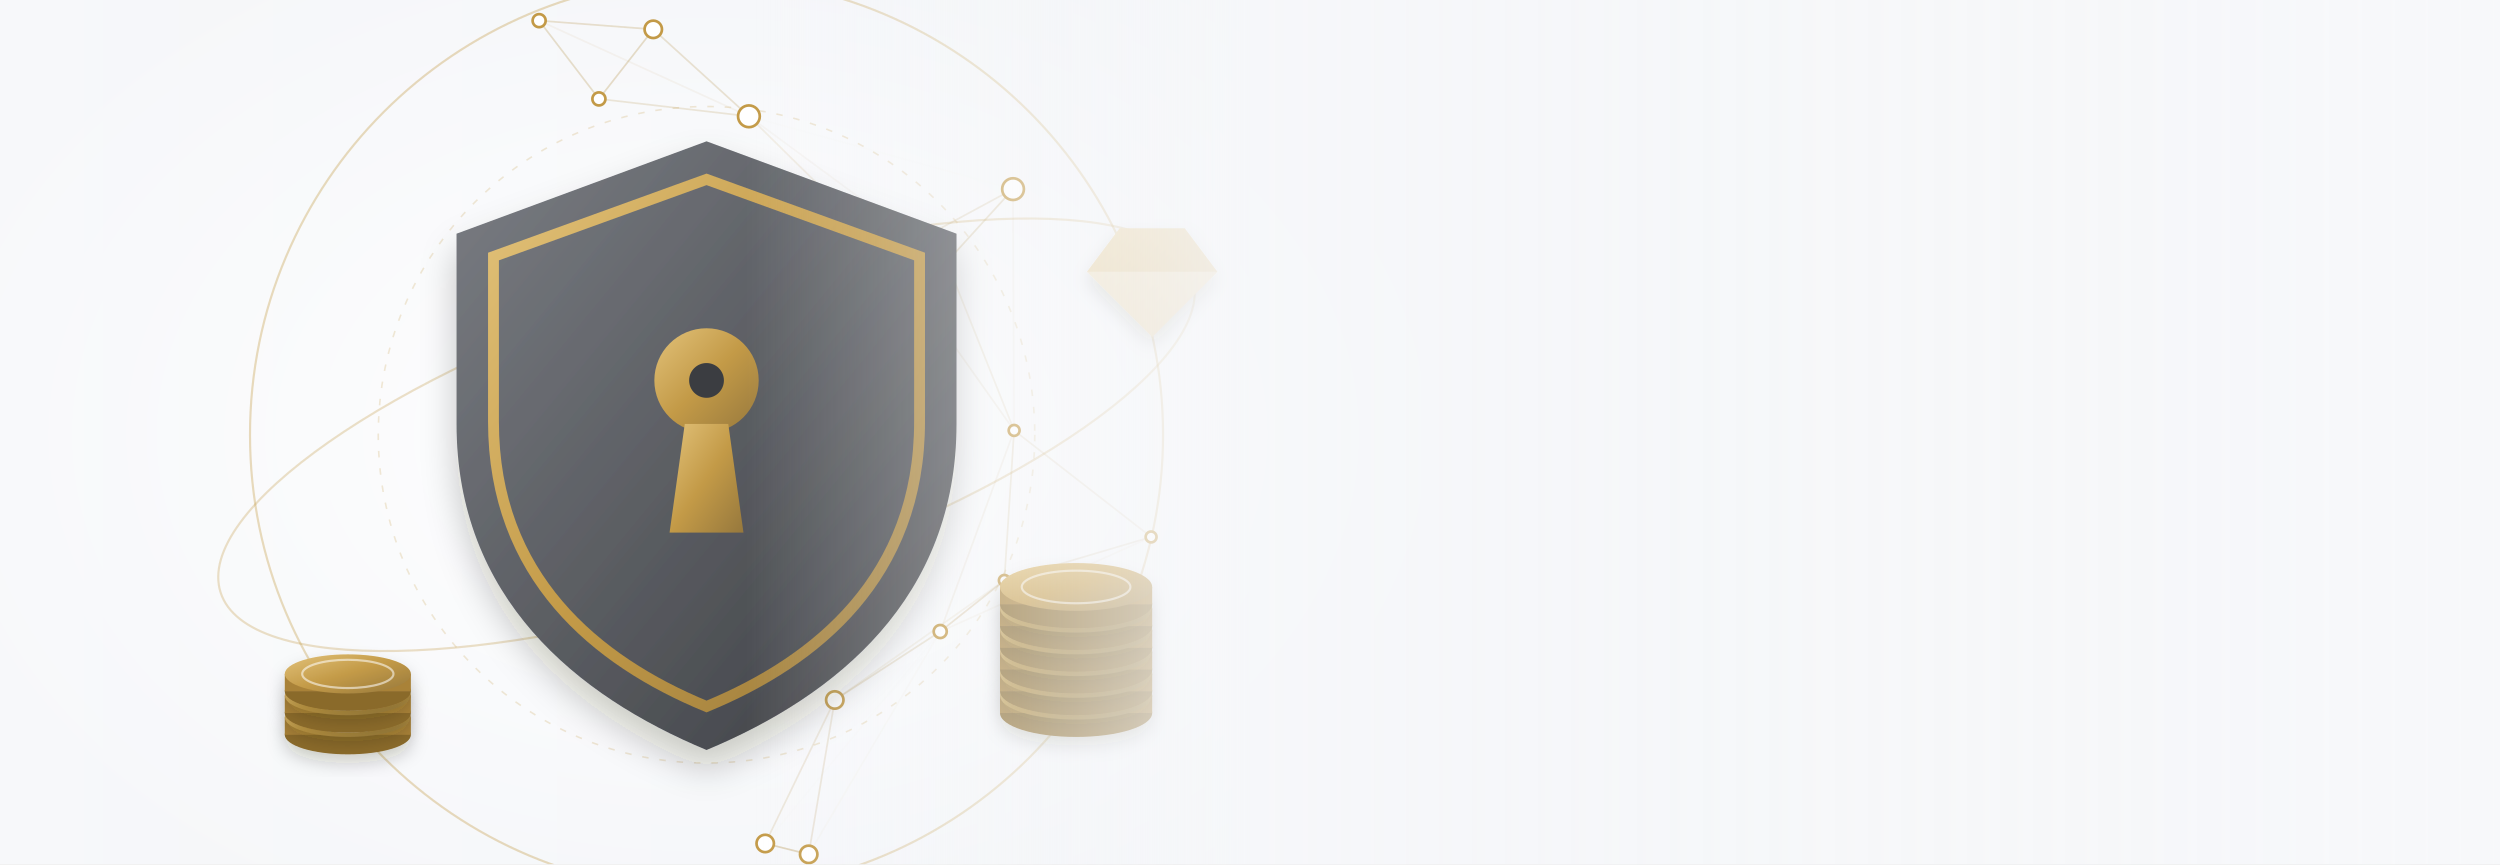
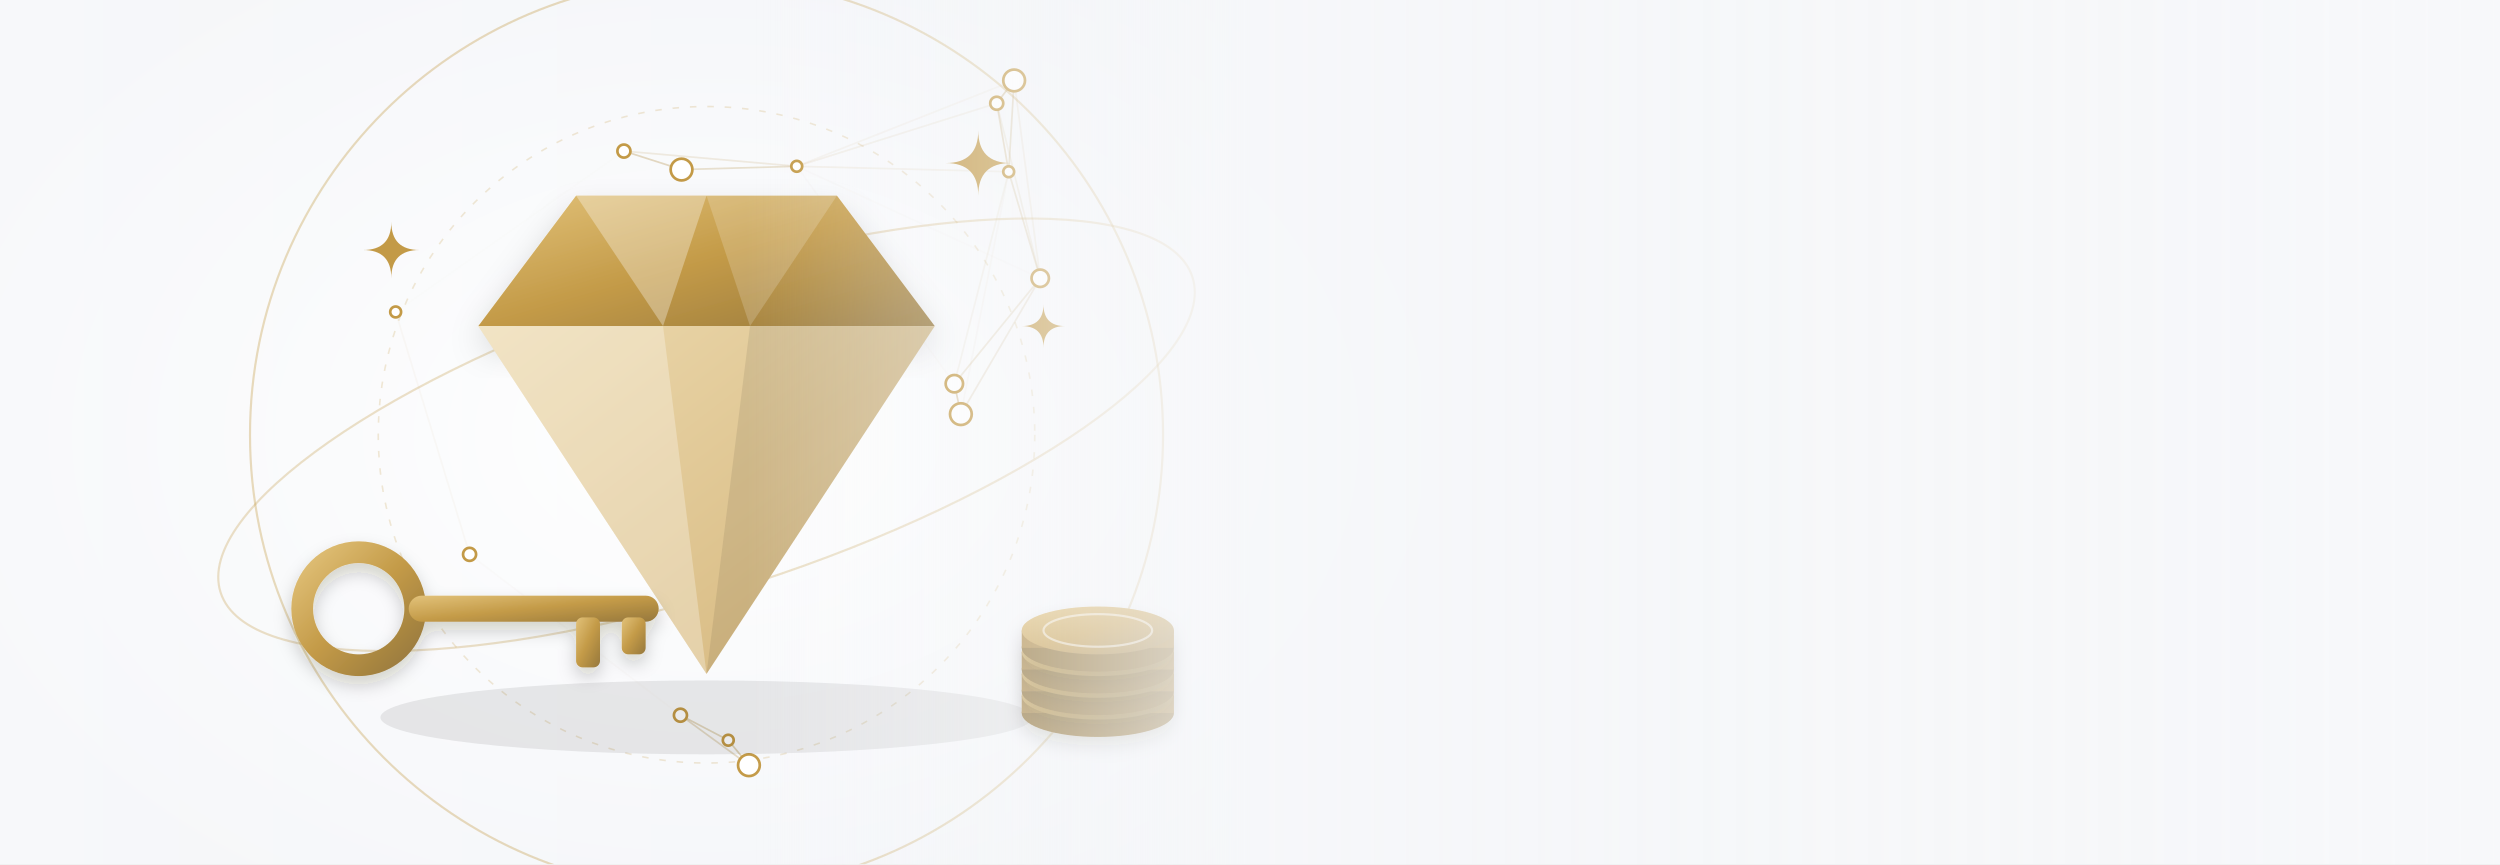
<svg xmlns="http://www.w3.org/2000/svg" viewBox="0 0 2300 795" width="2300" height="795" preserveAspectRatio="xMidYMid slice">
  <defs>
-     <linearGradient id="bgprivatm" x1="0" y1="0" x2="1" y2="0">
+     <linearGradient id="bgprivatc" x1="0" y1="0" x2="1" y2="0">
      <stop offset="0" stop-color="#f7f8fa" />
      <stop offset="0.45" stop-color="#f1f3f7" />
      <stop offset="1" stop-color="#e9ecf2" />
    </linearGradient>
-     <linearGradient id="goldprivatm" x1="0" y1="0" x2="1" y2="1">
+     <linearGradient id="goldprivatc" x1="0" y1="0" x2="1" y2="1">
      <stop offset="0" stop-color="#e2c27a" />
      <stop offset="0.5" stop-color="#c39a47" />
      <stop offset="1" stop-color="#96783d" />
    </linearGradient>
-     <linearGradient id="tanprivatm" x1="0" y1="0" x2="1" y2="1">
+     <linearGradient id="tanprivatc" x1="0" y1="0" x2="1" y2="1">
      <stop offset="0" stop-color="#ecd9ae" />
      <stop offset="1" stop-color="#d4b57a" />
    </linearGradient>
-     <linearGradient id="darkprivatm" x1="0" y1="0" x2="1" y2="1">
+     <linearGradient id="darkprivatc" x1="0" y1="0" x2="1" y2="1">
      <stop offset="0" stop-color="#7a7d83" />
      <stop offset="1" stop-color="#3b3d41" />
    </linearGradient>
-     <linearGradient id="greyprivatm" x1="0" y1="0" x2="1" y2="1">
+     <linearGradient id="greyprivatc" x1="0" y1="0" x2="1" y2="1">
      <stop offset="0" stop-color="#e3e4e8" />
      <stop offset="1" stop-color="#bfc1c7" />
    </linearGradient>
-     <radialGradient id="glowprivatm" cx="0.5" cy="0.5" r="0.5">
+     <radialGradient id="glowprivatc" cx="0.5" cy="0.5" r="0.5">
      <stop offset="0" stop-color="#fff" stop-opacity="0.95" />
      <stop offset="1" stop-color="#fff" stop-opacity="0" />
    </radialGradient>
-     <filter id="shprivatm" x="-30%" y="-30%" width="160%" height="170%">
+     <filter id="shprivatc" x="-30%" y="-30%" width="160%" height="170%">
      <feDropShadow dx="0" dy="18" stdDeviation="16" flood-color="#2b2410" flood-opacity="0.22" />
    </filter>
-     <filter id="shsprivatm" x="-30%" y="-30%" width="160%" height="170%">
+     <filter id="shsprivatc" x="-30%" y="-30%" width="160%" height="170%">
      <feDropShadow dx="0" dy="8" stdDeviation="8" flood-color="#2b2410" flood-opacity="0.2" />
    </filter>
  </defs>
-   <linearGradient id="veilprivatm" x1="0" y1="0" x2="1" y2="0">
+   <linearGradient id="veilprivatc" x1="0" y1="0" x2="1" y2="0">
    <stop offset="0" stop-color="#f7f8fa" stop-opacity="1" />
    <stop offset="0.5" stop-color="#f7f8fa" stop-opacity="0.85" />
    <stop offset="0.7" stop-color="#f7f8fa" stop-opacity="0" />
  </linearGradient>
-   <rect width="2300" height="795" fill="url(#bgprivatm)" />
-   <ellipse cx="650" cy="400" rx="760" ry="520" fill="url(#glowprivatm)" />
+   <rect width="2300" height="795" fill="url(#bgprivatc)" />
+   <ellipse cx="650" cy="400" rx="760" ry="520" fill="url(#glowprivatc)" />
  <g transform="translate(-1000 0)">
    <circle cx="1650" cy="400" r="420" fill="none" stroke="#c39a47" stroke-opacity="0.35" stroke-width="2" />
    <circle cx="1650" cy="400" r="302" fill="none" stroke="#c39a47" stroke-opacity="0.22" stroke-width="1.5" stroke-dasharray="6 10" />
    <ellipse cx="1650" cy="400" rx="470" ry="143" fill="none" stroke="#c39a47" stroke-opacity="0.3" stroke-width="2" transform="rotate(-18 1650 400)" />
-     <line x1="1744" y1="786" x2="1704" y2="776" stroke="#b08a3e" stroke-opacity="0.34" stroke-width="1.6" />
-     <line x1="1744" y1="786" x2="1865" y2="581" stroke="#b08a3e" stroke-opacity="0.03" stroke-width="1.6" />
-     <line x1="1744" y1="786" x2="1768" y2="644" stroke="#b08a3e" stroke-opacity="0.18" stroke-width="1.6" />
-     <line x1="1932" y1="174" x2="1933" y2="396" stroke="#b08a3e" stroke-opacity="0.06" stroke-width="1.6" />
-     <line x1="1932" y1="174" x2="1689" y2="107" stroke="#b08a3e" stroke-opacity="0.01" stroke-width="1.6" />
-     <line x1="1932" y1="174" x2="1819" y2="235" stroke="#b08a3e" stroke-opacity="0.20" stroke-width="1.6" />
-     <line x1="1932" y1="174" x2="1871" y2="241" stroke="#b08a3e" stroke-opacity="0.26" stroke-width="1.6" />
-     <line x1="1933" y1="396" x2="1924" y2="534" stroke="#b08a3e" stroke-opacity="0.19" stroke-width="1.6" />
-     <line x1="1933" y1="396" x2="1865" y2="581" stroke="#b08a3e" stroke-opacity="0.10" stroke-width="1.6" />
-     <line x1="1933" y1="396" x2="1819" y2="235" stroke="#b08a3e" stroke-opacity="0.10" stroke-width="1.6" />
-     <line x1="1933" y1="396" x2="2059" y2="494" stroke="#b08a3e" stroke-opacity="0.15" stroke-width="1.6" />
-     <line x1="1933" y1="396" x2="1871" y2="241" stroke="#b08a3e" stroke-opacity="0.14" stroke-width="1.6" />
-     <line x1="1924" y1="534" x2="1865" y2="581" stroke="#b08a3e" stroke-opacity="0.28" stroke-width="1.6" />
-     <line x1="1924" y1="534" x2="1768" y2="644" stroke="#b08a3e" stroke-opacity="0.11" stroke-width="1.6" />
-     <line x1="1924" y1="534" x2="2059" y2="494" stroke="#b08a3e" stroke-opacity="0.18" stroke-width="1.6" />
-     <line x1="1551" y1="91" x2="1496" y2="19" stroke="#b08a3e" stroke-opacity="0.26" stroke-width="1.6" />
-     <line x1="1551" y1="91" x2="1689" y2="107" stroke="#b08a3e" stroke-opacity="0.19" stroke-width="1.6" />
-     <line x1="1551" y1="91" x2="1601" y2="27" stroke="#b08a3e" stroke-opacity="0.27" stroke-width="1.6" />
-     <line x1="1704" y1="776" x2="1865" y2="581" stroke="#b08a3e" stroke-opacity="0.01" stroke-width="1.6" />
-     <line x1="1704" y1="776" x2="1768" y2="644" stroke="#b08a3e" stroke-opacity="0.17" stroke-width="1.6" />
-     <line x1="1865" y1="581" x2="1768" y2="644" stroke="#b08a3e" stroke-opacity="0.22" stroke-width="1.6" />
-     <line x1="1865" y1="581" x2="2059" y2="494" stroke="#b08a3e" stroke-opacity="0.07" stroke-width="1.6" />
-     <line x1="1496" y1="19" x2="1689" y2="107" stroke="#b08a3e" stroke-opacity="0.07" stroke-width="1.6" />
-     <line x1="1496" y1="19" x2="1601" y2="27" stroke="#b08a3e" stroke-opacity="0.24" stroke-width="1.6" />
-     <line x1="1689" y1="107" x2="1819" y2="235" stroke="#b08a3e" stroke-opacity="0.12" stroke-width="1.6" />
-     <line x1="1689" y1="107" x2="1601" y2="27" stroke="#b08a3e" stroke-opacity="0.22" stroke-width="1.6" />
-     <line x1="1689" y1="107" x2="1871" y2="241" stroke="#b08a3e" stroke-opacity="0.05" stroke-width="1.6" />
-     <line x1="1819" y1="235" x2="1871" y2="241" stroke="#b08a3e" stroke-opacity="0.32" stroke-width="1.6" />
-     <circle cx="1744" cy="786" r="8" fill="#fff" stroke="#c39a47" stroke-width="2.5" />
-     <circle cx="1932" cy="174" r="10" fill="#fff" stroke="#c39a47" stroke-width="2.5" />
-     <circle cx="1933" cy="396" r="5" fill="#fff" stroke="#c39a47" stroke-width="2.5" />
-     <circle cx="1924" cy="534" r="5" fill="#fff" stroke="#c39a47" stroke-width="2.5" />
-     <circle cx="1551" cy="91" r="6" fill="#fff" stroke="#c39a47" stroke-width="2.5" />
-     <circle cx="1704" cy="776" r="8" fill="#fff" stroke="#c39a47" stroke-width="2.5" />
-     <circle cx="1865" cy="581" r="6" fill="#fff" stroke="#c39a47" stroke-width="2.5" />
-     <circle cx="1496" cy="19" r="6" fill="#fff" stroke="#c39a47" stroke-width="2.5" />
-     <circle cx="1768" cy="644" r="8" fill="#fff" stroke="#c39a47" stroke-width="2.5" />
-     <circle cx="1689" cy="107" r="10" fill="#fff" stroke="#c39a47" stroke-width="2.5" />
-     <circle cx="1819" cy="235" r="10" fill="#fff" stroke="#c39a47" stroke-width="2.5" />
-     <circle cx="1601" cy="27" r="8" fill="#fff" stroke="#c39a47" stroke-width="2.5" />
-     <circle cx="2059" cy="494" r="5" fill="#fff" stroke="#c39a47" stroke-width="2.5" />
-     <circle cx="1871" cy="241" r="5" fill="#fff" stroke="#c39a47" stroke-width="2.5" />
-     <path d="M1650 130 L1880 215 V390 C1880 550 1770 640 1650 690 C1530 640 1420 550 1420 390 V215 Z" fill="url(#darkprivatm)" filter="url(#shprivatm)" />
-     <path d="M1650 165 L1846 236 V388 C1846 530 1752 608 1650 650 C1548 608 1454 530 1454 388 V236 Z" fill="none" stroke="url(#goldprivatm)" stroke-width="10" />
-     <circle cx="1650" cy="350" r="48" fill="url(#goldprivatm)" />
-     <path d="M1630 390 L1616 490 H1684 L1670 390 Z" fill="url(#goldprivatm)" />
-     <circle cx="1650" cy="350" r="16" fill="#3b3d41" />
-     <g filter="url(#shsprivatm)">
-       <ellipse cx="1990" cy="656" rx="70" ry="22" fill="#8a6a2c" />
-       <rect x="1920" y="640" width="140" height="16" fill="#a98238" />
-       <ellipse cx="1990" cy="640" rx="70" ry="22" fill="url(#goldprivatm)" />
-       <ellipse cx="1990" cy="640" rx="50" ry="15" fill="none" stroke="#fff" stroke-opacity="0.55" stroke-width="2" />
+     <line x1="1878" y1="353" x2="1884" y2="381" stroke="#b08a3e" stroke-opacity="0.36" stroke-width="1.6" />
+     <line x1="1878" y1="353" x2="1928" y2="158" stroke="#b08a3e" stroke-opacity="0.09" stroke-width="1.6" />
+     <line x1="1878" y1="353" x2="1733" y2="153" stroke="#b08a3e" stroke-opacity="0.02" stroke-width="1.6" />
+     <line x1="1878" y1="353" x2="1957" y2="256" stroke="#b08a3e" stroke-opacity="0.21" stroke-width="1.6" />
+     <line x1="1627" y1="156" x2="1574" y2="139" stroke="#b08a3e" stroke-opacity="0.31" stroke-width="1.6" />
+     <line x1="1627" y1="156" x2="1733" y2="153" stroke="#b08a3e" stroke-opacity="0.24" stroke-width="1.6" />
+     <line x1="1884" y1="381" x2="1928" y2="158" stroke="#b08a3e" stroke-opacity="0.05" stroke-width="1.6" />
+     <line x1="1884" y1="381" x2="1957" y2="256" stroke="#b08a3e" stroke-opacity="0.18" stroke-width="1.6" />
+     <line x1="1928" y1="158" x2="1933" y2="74" stroke="#b08a3e" stroke-opacity="0.27" stroke-width="1.6" />
+     <line x1="1928" y1="158" x2="1917" y2="95" stroke="#b08a3e" stroke-opacity="0.30" stroke-width="1.6" />
+     <line x1="1928" y1="158" x2="1733" y2="153" stroke="#b08a3e" stroke-opacity="0.10" stroke-width="1.6" />
+     <line x1="1928" y1="158" x2="1957" y2="256" stroke="#b08a3e" stroke-opacity="0.24" stroke-width="1.6" />
+     <line x1="1933" y1="74" x2="1917" y2="95" stroke="#b08a3e" stroke-opacity="0.36" stroke-width="1.6" />
+     <line x1="1933" y1="74" x2="1733" y2="153" stroke="#b08a3e" stroke-opacity="0.07" stroke-width="1.6" />
+     <line x1="1933" y1="74" x2="1957" y2="256" stroke="#b08a3e" stroke-opacity="0.12" stroke-width="1.6" />
+     <line x1="1670" y1="681" x2="1626" y2="658" stroke="#b08a3e" stroke-opacity="0.32" stroke-width="1.6" />
+     <line x1="1670" y1="681" x2="1689" y2="704" stroke="#b08a3e" stroke-opacity="0.35" stroke-width="1.6" />
+     <line x1="1574" y1="139" x2="1733" y2="153" stroke="#b08a3e" stroke-opacity="0.15" stroke-width="1.6" />
+     <line x1="1574" y1="139" x2="1364" y2="287" stroke="#b08a3e" stroke-opacity="0.01" stroke-width="1.6" />
+     <line x1="1626" y1="658" x2="1689" y2="704" stroke="#b08a3e" stroke-opacity="0.28" stroke-width="1.6" />
+     <line x1="1626" y1="658" x2="1432" y2="510" stroke="#b08a3e" stroke-opacity="0.02" stroke-width="1.6" />
+     <line x1="1917" y1="95" x2="1733" y2="153" stroke="#b08a3e" stroke-opacity="0.10" stroke-width="1.6" />
+     <line x1="1917" y1="95" x2="1957" y2="256" stroke="#b08a3e" stroke-opacity="0.14" stroke-width="1.6" />
+     <line x1="1733" y1="153" x2="1957" y2="256" stroke="#b08a3e" stroke-opacity="0.02" stroke-width="1.6" />
+     <line x1="1432" y1="510" x2="1364" y2="287" stroke="#b08a3e" stroke-opacity="0.04" stroke-width="1.6" />
+     <circle cx="1878" cy="353" r="8" fill="#fff" stroke="#c39a47" stroke-width="2.5" />
+     <circle cx="1627" cy="156" r="10" fill="#fff" stroke="#c39a47" stroke-width="2.5" />
+     <circle cx="1884" cy="381" r="10" fill="#fff" stroke="#c39a47" stroke-width="2.5" />
+     <circle cx="1928" cy="158" r="5" fill="#fff" stroke="#c39a47" stroke-width="2.5" />
+     <circle cx="1933" cy="74" r="10" fill="#fff" stroke="#c39a47" stroke-width="2.5" />
+     <circle cx="1670" cy="681" r="5" fill="#fff" stroke="#c39a47" stroke-width="2.5" />
+     <circle cx="1574" cy="139" r="6" fill="#fff" stroke="#c39a47" stroke-width="2.5" />
+     <circle cx="1626" cy="658" r="6" fill="#fff" stroke="#c39a47" stroke-width="2.5" />
+     <circle cx="1917" cy="95" r="6" fill="#fff" stroke="#c39a47" stroke-width="2.5" />
+     <circle cx="1733" cy="153" r="5" fill="#fff" stroke="#c39a47" stroke-width="2.5" />
+     <circle cx="1957" cy="256" r="8" fill="#fff" stroke="#c39a47" stroke-width="2.5" />
+     <circle cx="1689" cy="704" r="10" fill="#fff" stroke="#c39a47" stroke-width="2.5" />
+     <circle cx="1432" cy="510" r="6" fill="#fff" stroke="#c39a47" stroke-width="2.5" />
+     <circle cx="1364" cy="287" r="5" fill="#fff" stroke="#c39a47" stroke-width="2.5" />
+     <ellipse cx="1650" cy="660" rx="300" ry="34" fill="#000" opacity="0.08" />
+     <polygon points="1440,300 1530,180 1770,180 1860,300" fill="url(#goldprivatc)" filter="url(#shprivatc)" />
+     <polygon points="1440,300 1860,300 1650,620" fill="url(#tanprivatc)" />
+     <polygon points="1530,180 1610,300 1650,180" fill="#fff" opacity="0.32" />
+     <polygon points="1650,180 1690,300 1770,180" fill="#fff" opacity="0.18" />
+     <polygon points="1440,300 1610,300 1650,620" fill="#fff" opacity="0.28" />
+     <polygon points="1690,300 1860,300 1650,620" fill="#000" opacity="0.08" />
+     <path d="M1360 204 Q1360 230 1386 230 Q1360 230 1360 256 Q1360 230 1334 230 Q1360 230 1360 204Z" fill="#c39a47" />
+     <path d="M1960 280 Q1960 300 1980 300 Q1960 300 1960 320 Q1960 300 1940 300 Q1960 300 1960 280Z" fill="#c39a47" />
+     <path d="M1900 120 Q1900 150 1930 150 Q1900 150 1900 180 Q1900 150 1870 150 Q1900 150 1900 120Z" fill="#c39a47" />
+     <g filter="url(#shsprivatc)">
+       <circle cx="1330" cy="560" r="52" fill="none" stroke="url(#goldprivatc)" stroke-width="20" />
+       <rect x="1376" y="548" width="230" height="24" rx="12" fill="url(#goldprivatc)" />
+       <rect x="1530" y="568" width="22" height="46" rx="6" fill="url(#goldprivatc)" />
+       <rect x="1572" y="568" width="22" height="34" rx="6" fill="url(#goldprivatc)" />
    </g>
-     <g filter="url(#shsprivatm)">
-       <ellipse cx="1990" cy="636" rx="70" ry="22" fill="#8a6a2c" />
-       <rect x="1920" y="620" width="140" height="16" fill="#a98238" />
-       <ellipse cx="1990" cy="620" rx="70" ry="22" fill="url(#goldprivatm)" />
-       <ellipse cx="1990" cy="620" rx="50" ry="15" fill="none" stroke="#fff" stroke-opacity="0.55" stroke-width="2" />
+     <g filter="url(#shsprivatc)">
+       <ellipse cx="2010" cy="656" rx="70" ry="22" fill="#8a6a2c" />
+       <rect x="1940" y="640" width="140" height="16" fill="#a98238" />
+       <ellipse cx="2010" cy="640" rx="70" ry="22" fill="url(#goldprivatc)" />
+       <ellipse cx="2010" cy="640" rx="50" ry="15" fill="none" stroke="#fff" stroke-opacity="0.55" stroke-width="2" />
    </g>
-     <g filter="url(#shsprivatm)">
-       <ellipse cx="1990" cy="616" rx="70" ry="22" fill="#8a6a2c" />
-       <rect x="1920" y="600" width="140" height="16" fill="#a98238" />
-       <ellipse cx="1990" cy="600" rx="70" ry="22" fill="url(#goldprivatm)" />
-       <ellipse cx="1990" cy="600" rx="50" ry="15" fill="none" stroke="#fff" stroke-opacity="0.55" stroke-width="2" />
+     <g filter="url(#shsprivatc)">
+       <ellipse cx="2010" cy="636" rx="70" ry="22" fill="#8a6a2c" />
+       <rect x="1940" y="620" width="140" height="16" fill="#a98238" />
+       <ellipse cx="2010" cy="620" rx="70" ry="22" fill="url(#goldprivatc)" />
+       <ellipse cx="2010" cy="620" rx="50" ry="15" fill="none" stroke="#fff" stroke-opacity="0.55" stroke-width="2" />
    </g>
-     <g filter="url(#shsprivatm)">
-       <ellipse cx="1990" cy="596" rx="70" ry="22" fill="#8a6a2c" />
-       <rect x="1920" y="580" width="140" height="16" fill="#a98238" />
-       <ellipse cx="1990" cy="580" rx="70" ry="22" fill="url(#goldprivatm)" />
-       <ellipse cx="1990" cy="580" rx="50" ry="15" fill="none" stroke="#fff" stroke-opacity="0.55" stroke-width="2" />
+     <g filter="url(#shsprivatc)">
+       <ellipse cx="2010" cy="616" rx="70" ry="22" fill="#8a6a2c" />
+       <rect x="1940" y="600" width="140" height="16" fill="#a98238" />
+       <ellipse cx="2010" cy="600" rx="70" ry="22" fill="url(#goldprivatc)" />
+       <ellipse cx="2010" cy="600" rx="50" ry="15" fill="none" stroke="#fff" stroke-opacity="0.55" stroke-width="2" />
    </g>
-     <g filter="url(#shsprivatm)">
-       <ellipse cx="1990" cy="576" rx="70" ry="22" fill="#8a6a2c" />
-       <rect x="1920" y="560" width="140" height="16" fill="#a98238" />
-       <ellipse cx="1990" cy="560" rx="70" ry="22" fill="url(#goldprivatm)" />
-       <ellipse cx="1990" cy="560" rx="50" ry="15" fill="none" stroke="#fff" stroke-opacity="0.55" stroke-width="2" />
+     <g filter="url(#shsprivatc)">
+       <ellipse cx="2010" cy="596" rx="70" ry="22" fill="#8a6a2c" />
+       <rect x="1940" y="580" width="140" height="16" fill="#a98238" />
+       <ellipse cx="2010" cy="580" rx="70" ry="22" fill="url(#goldprivatc)" />
+       <ellipse cx="2010" cy="580" rx="50" ry="15" fill="none" stroke="#fff" stroke-opacity="0.55" stroke-width="2" />
    </g>
-     <g filter="url(#shsprivatm)">
-       <ellipse cx="1990" cy="556" rx="70" ry="22" fill="#8a6a2c" />
-       <rect x="1920" y="540" width="140" height="16" fill="#a98238" />
-       <ellipse cx="1990" cy="540" rx="70" ry="22" fill="url(#goldprivatm)" />
-       <ellipse cx="1990" cy="540" rx="50" ry="15" fill="none" stroke="#fff" stroke-opacity="0.55" stroke-width="2" />
-     </g>
-     <g filter="url(#shsprivatm)">
-       <ellipse cx="1320" cy="676" rx="58" ry="18" fill="#8a6a2c" />
-       <rect x="1262" y="660" width="116" height="16" fill="#a98238" />
-       <ellipse cx="1320" cy="660" rx="58" ry="18" fill="url(#goldprivatm)" />
-       <ellipse cx="1320" cy="660" rx="42" ry="13" fill="none" stroke="#fff" stroke-opacity="0.55" stroke-width="2" />
-     </g>
-     <g filter="url(#shsprivatm)">
-       <ellipse cx="1320" cy="656" rx="58" ry="18" fill="#8a6a2c" />
-       <rect x="1262" y="640" width="116" height="16" fill="#a98238" />
-       <ellipse cx="1320" cy="640" rx="58" ry="18" fill="url(#goldprivatm)" />
-       <ellipse cx="1320" cy="640" rx="42" ry="13" fill="none" stroke="#fff" stroke-opacity="0.55" stroke-width="2" />
-     </g>
-     <g filter="url(#shsprivatm)">
-       <ellipse cx="1320" cy="636" rx="58" ry="18" fill="#8a6a2c" />
-       <rect x="1262" y="620" width="116" height="16" fill="#a98238" />
-       <ellipse cx="1320" cy="620" rx="58" ry="18" fill="url(#goldprivatm)" />
-       <ellipse cx="1320" cy="620" rx="42" ry="13" fill="none" stroke="#fff" stroke-opacity="0.55" stroke-width="2" />
-     </g>
-     <polygon points="2030,210 2090,210 2120,250 2060,310 2000,250" fill="url(#tanprivatm)" filter="url(#shsprivatm)" />
-     <polygon points="2000,250 2120,250 2060,310" fill="#fff" opacity="0.35" />
  </g>
-   <rect width="2300" height="795" fill="url(#veilprivatm)" transform="translate(2300 0) scale(-1 1)" />
+   <rect width="2300" height="795" fill="url(#veilprivatc)" transform="translate(2300 0) scale(-1 1)" />
</svg>
